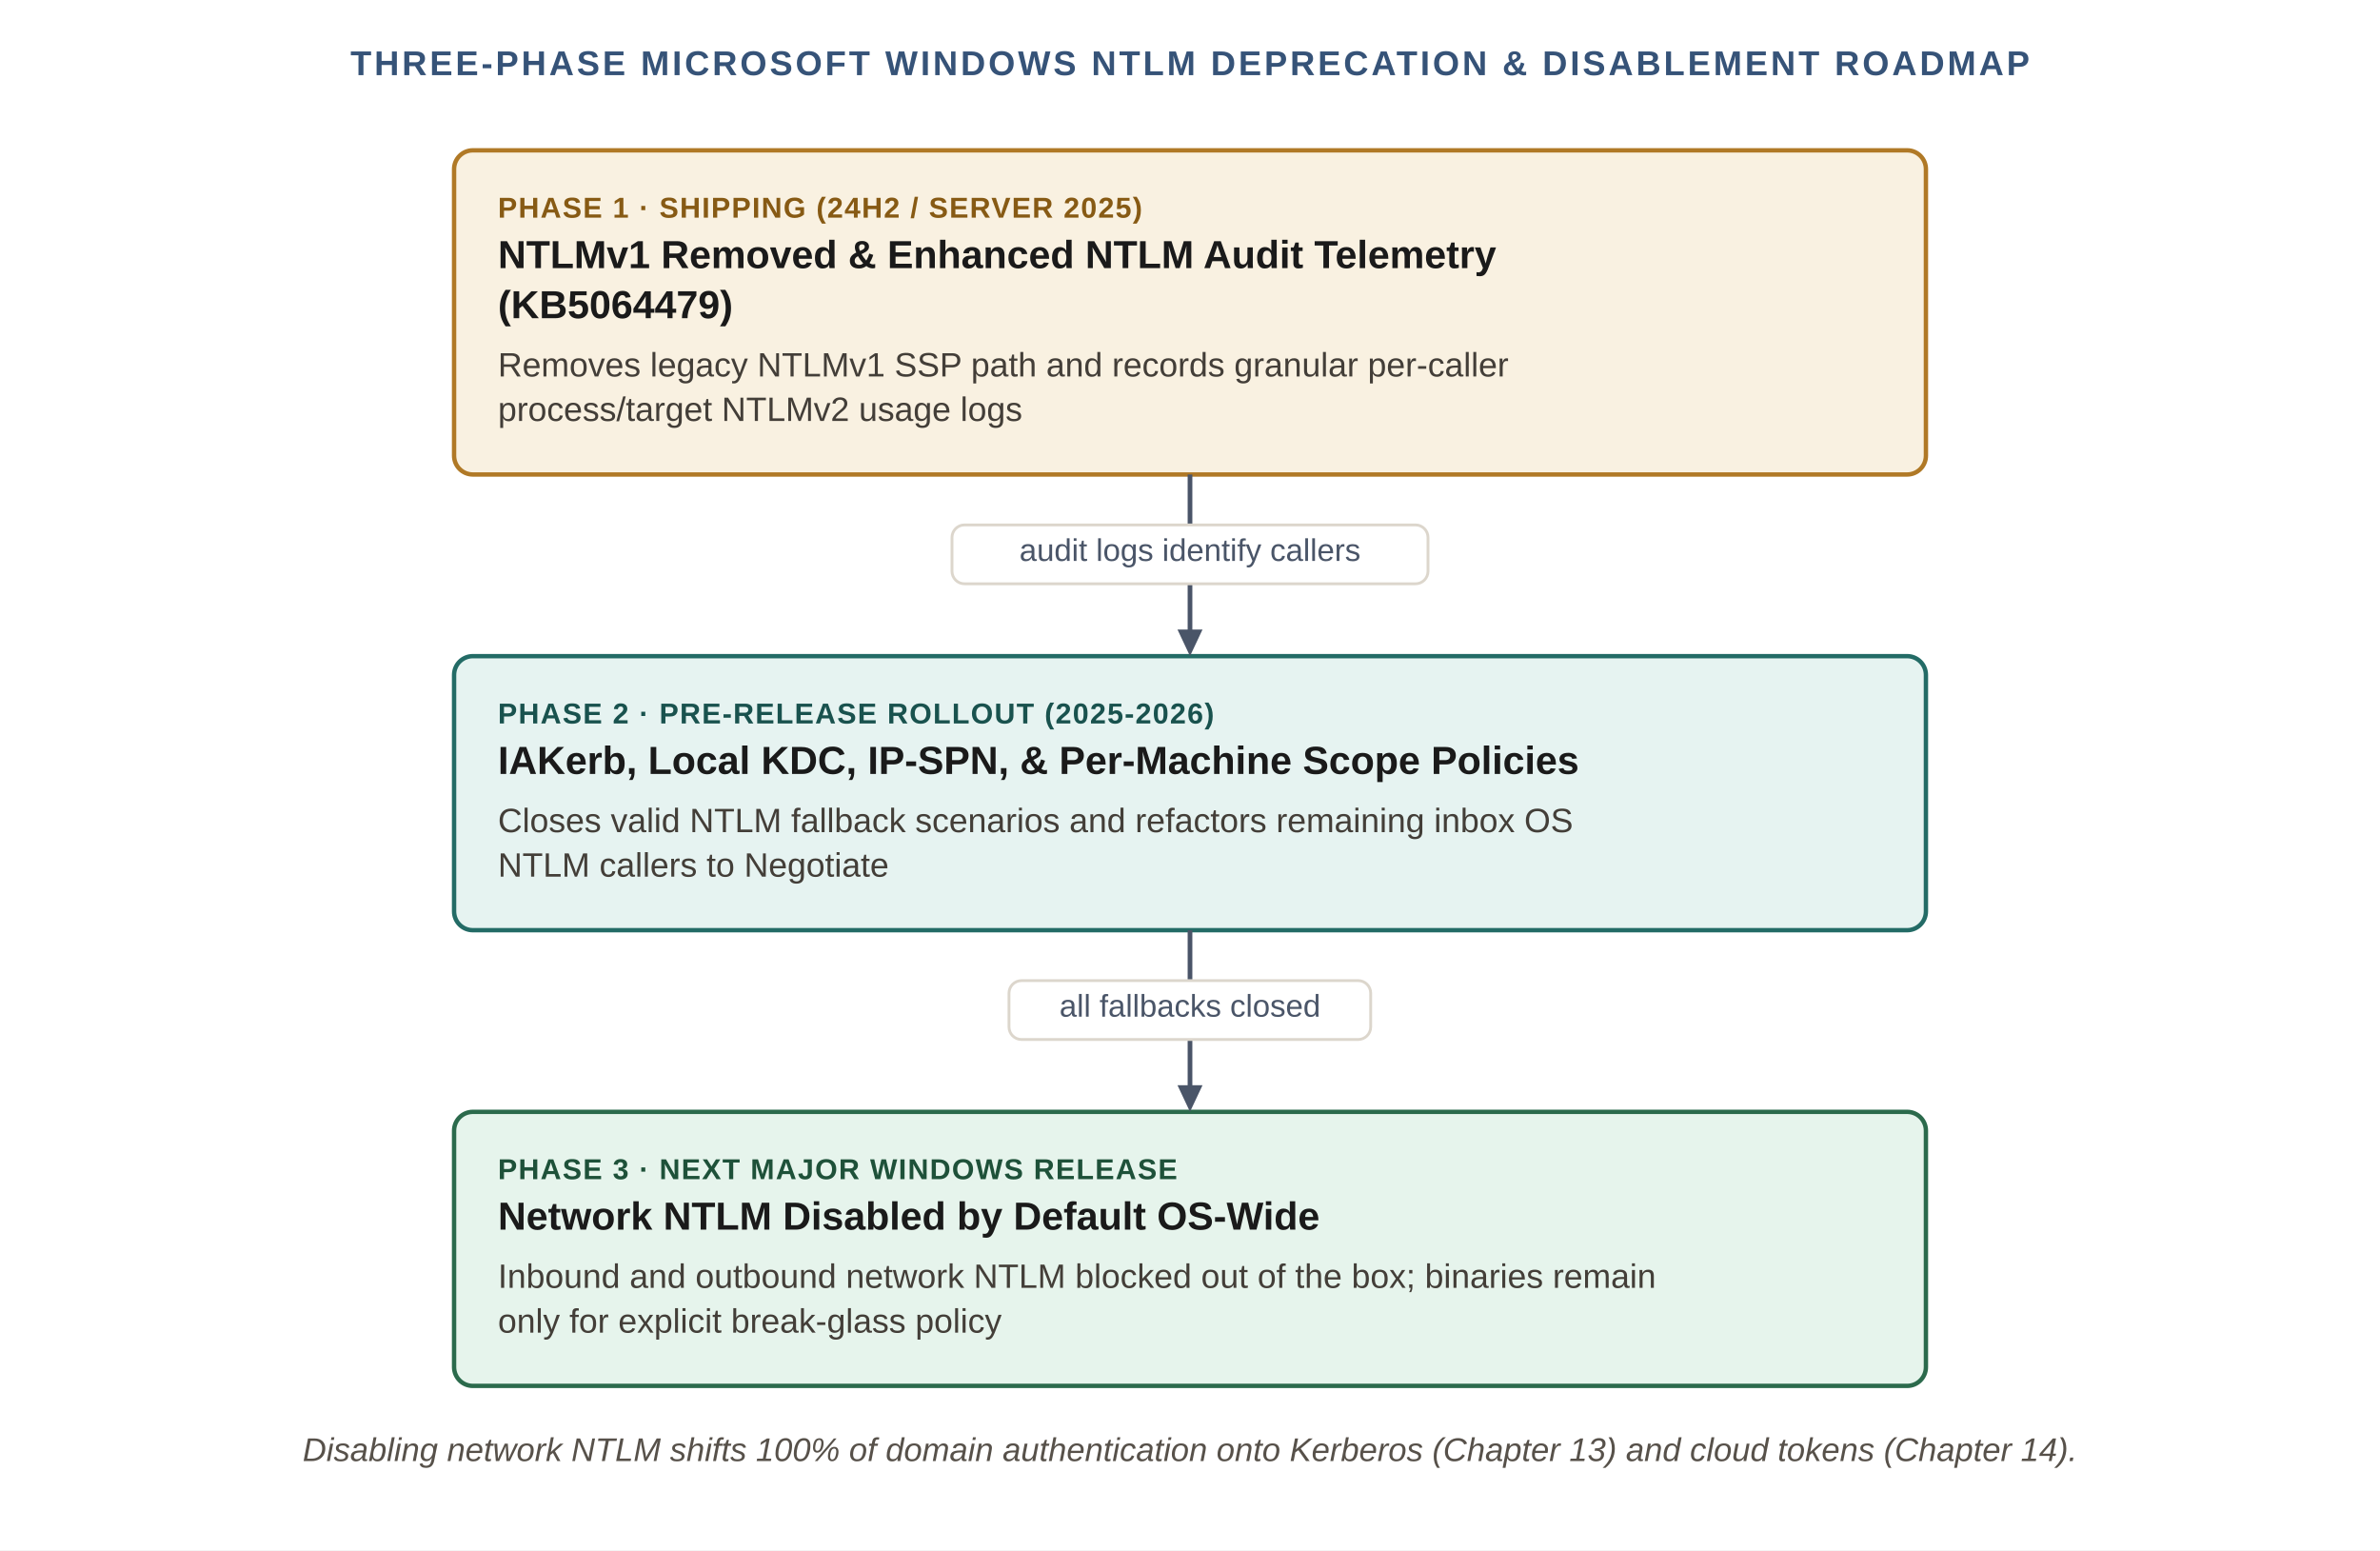
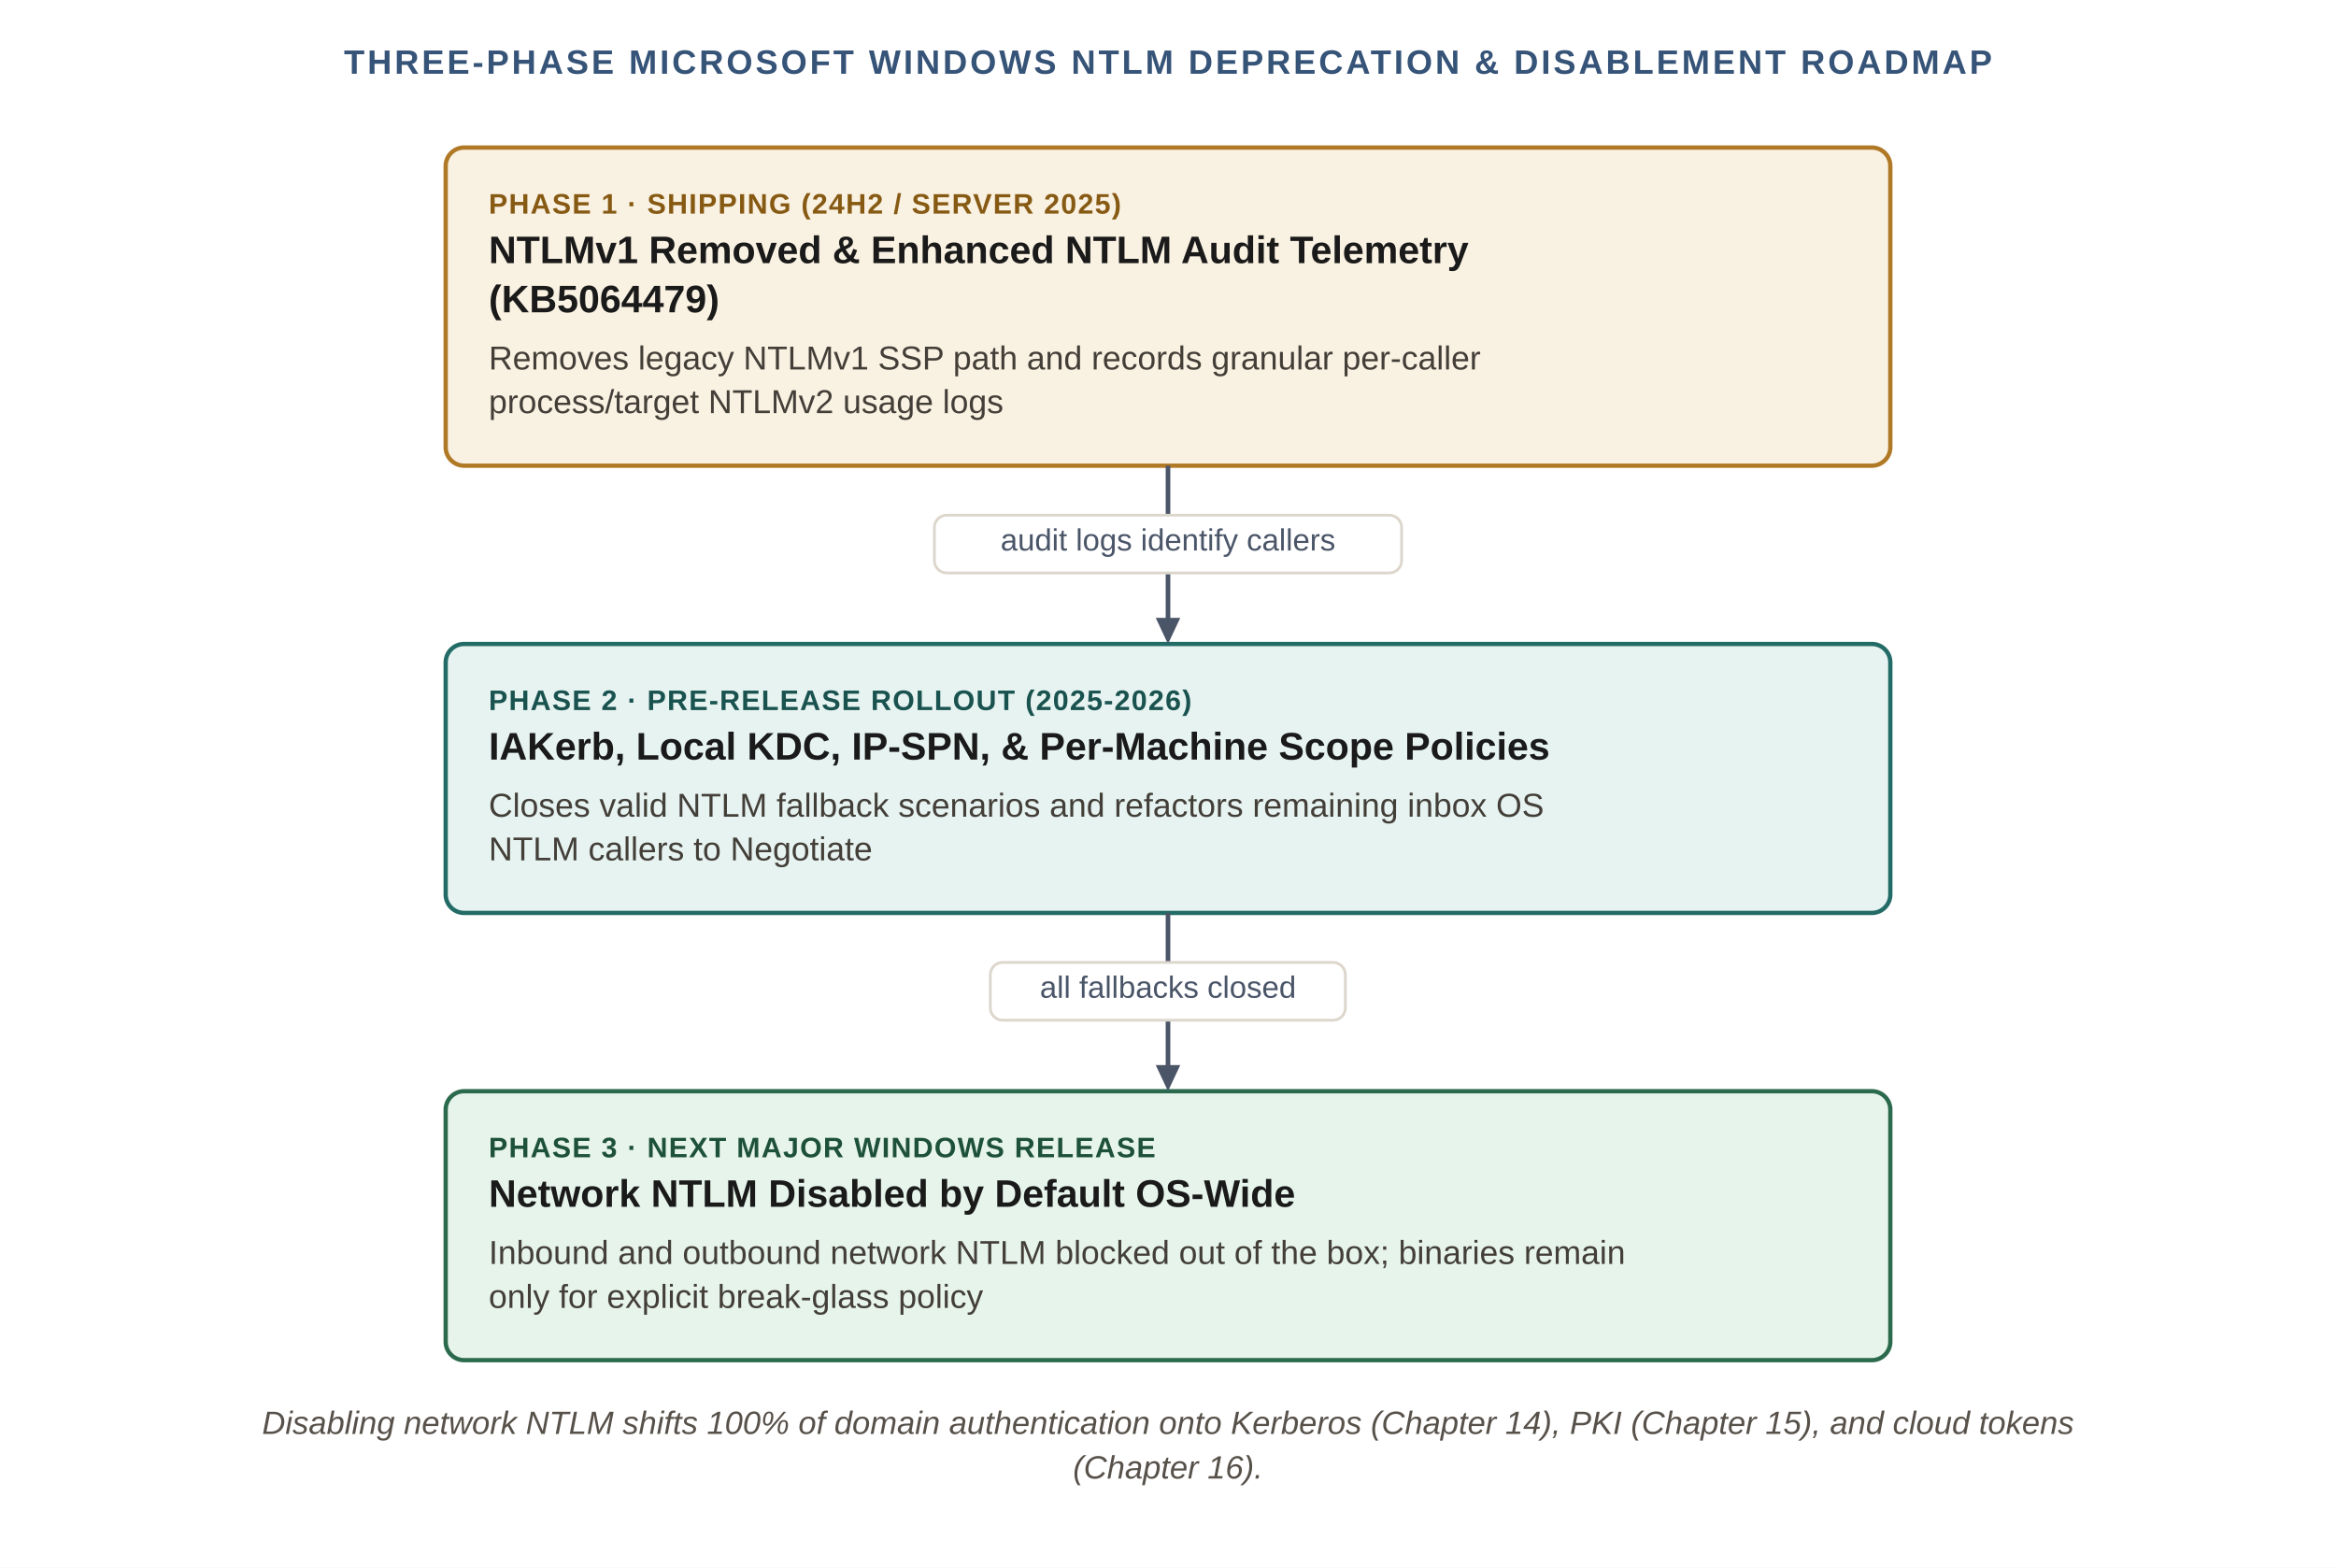
- <svg xmlns="http://www.w3.org/2000/svg" viewBox="0 0 760 495" width="760" height="495">
-   <rect x="0" y="0" width="760" height="495" fill="#ffffff" />
+ <svg xmlns="http://www.w3.org/2000/svg" viewBox="0 0 760 510" width="760" height="510">
+   <rect x="0" y="0" width="760" height="510" fill="#ffffff" />
  <text x="380.0" y="24.0" font-family="-apple-system, BlinkMacSystemFont, &quot;Segoe UI&quot;, &quot;Helvetica Neue&quot;, Arial, sans-serif" font-size="11.0" font-weight="700" letter-spacing="0.90px" fill="#365378" text-anchor="middle">THREE-PHASE MICROSOFT WINDOWS NTLM DEPRECATION &amp; DISABLEMENT ROADMAP</text>
  <rect x="145.0" y="48.0" width="470.0" height="103.5" rx="6.0" fill="#f9f1e1" stroke="#b07926" stroke-width="1.4" />
  <text x="159.0" y="69.5" font-family="-apple-system, BlinkMacSystemFont, &quot;Segoe UI&quot;, &quot;Helvetica Neue&quot;, Arial, sans-serif" font-size="9.2" font-weight="700" letter-spacing="0.40px" fill="#875a14" text-anchor="start">PHASE 1 · SHIPPING (24H2 / SERVER 2025)</text>
  <text x="159.0" y="85.6" font-family="-apple-system, BlinkMacSystemFont, &quot;Segoe UI&quot;, &quot;Helvetica Neue&quot;, Arial, sans-serif" font-size="12.5" font-weight="700" fill="#1a1a1a" text-anchor="start">NTLMv1 Removed &amp; Enhanced NTLM Audit Telemetry</text>
  <text x="159.0" y="101.6" font-family="-apple-system, BlinkMacSystemFont, &quot;Segoe UI&quot;, &quot;Helvetica Neue&quot;, Arial, sans-serif" font-size="12.5" font-weight="700" fill="#1a1a1a" text-anchor="start">(KB5064479)</text>
  <text x="159.0" y="120.2" font-family="-apple-system, BlinkMacSystemFont, &quot;Segoe UI&quot;, &quot;Helvetica Neue&quot;, Arial, sans-serif" font-size="10.8" font-weight="400" fill="#433e38" text-anchor="start">Removes legacy NTLMv1 SSP path and records granular per-caller</text>
  <text x="159.0" y="134.4" font-family="-apple-system, BlinkMacSystemFont, &quot;Segoe UI&quot;, &quot;Helvetica Neue&quot;, Arial, sans-serif" font-size="10.8" font-weight="400" fill="#433e38" text-anchor="start">process/target NTLMv2 usage logs</text>
  <rect x="145.0" y="209.5" width="470.0" height="87.5" rx="6.0" fill="#e6f3f1" stroke="#236b66" stroke-width="1.4" />
  <text x="159.0" y="231.0" font-family="-apple-system, BlinkMacSystemFont, &quot;Segoe UI&quot;, &quot;Helvetica Neue&quot;, Arial, sans-serif" font-size="9.2" font-weight="700" letter-spacing="0.40px" fill="#19524e" text-anchor="start">PHASE 2 · PRE-RELEASE ROLLOUT (2025-2026)</text>
  <text x="159.0" y="247.1" font-family="-apple-system, BlinkMacSystemFont, &quot;Segoe UI&quot;, &quot;Helvetica Neue&quot;, Arial, sans-serif" font-size="12.5" font-weight="700" fill="#1a1a1a" text-anchor="start">IAKerb, Local KDC, IP-SPN, &amp; Per-Machine Scope Policies</text>
  <text x="159.0" y="265.7" font-family="-apple-system, BlinkMacSystemFont, &quot;Segoe UI&quot;, &quot;Helvetica Neue&quot;, Arial, sans-serif" font-size="10.8" font-weight="400" fill="#433e38" text-anchor="start">Closes valid NTLM fallback scenarios and refactors remaining inbox OS</text>
  <text x="159.0" y="279.9" font-family="-apple-system, BlinkMacSystemFont, &quot;Segoe UI&quot;, &quot;Helvetica Neue&quot;, Arial, sans-serif" font-size="10.8" font-weight="400" fill="#433e38" text-anchor="start">NTLM callers to Negotiate</text>
  <rect x="145.0" y="355.0" width="470.0" height="87.5" rx="6.0" fill="#e6f4ec" stroke="#2b6a4c" stroke-width="1.4" />
  <text x="159.0" y="376.5" font-family="-apple-system, BlinkMacSystemFont, &quot;Segoe UI&quot;, &quot;Helvetica Neue&quot;, Arial, sans-serif" font-size="9.2" font-weight="700" letter-spacing="0.40px" fill="#1e5139" text-anchor="start">PHASE 3 · NEXT MAJOR WINDOWS RELEASE</text>
  <text x="159.0" y="392.6" font-family="-apple-system, BlinkMacSystemFont, &quot;Segoe UI&quot;, &quot;Helvetica Neue&quot;, Arial, sans-serif" font-size="12.5" font-weight="700" fill="#1a1a1a" text-anchor="start">Network NTLM Disabled by Default OS-Wide</text>
  <text x="159.0" y="411.2" font-family="-apple-system, BlinkMacSystemFont, &quot;Segoe UI&quot;, &quot;Helvetica Neue&quot;, Arial, sans-serif" font-size="10.8" font-weight="400" fill="#433e38" text-anchor="start">Inbound and outbound network NTLM blocked out of the box; binaries remain</text>
  <text x="159.0" y="425.5" font-family="-apple-system, BlinkMacSystemFont, &quot;Segoe UI&quot;, &quot;Helvetica Neue&quot;, Arial, sans-serif" font-size="10.8" font-weight="400" fill="#433e38" text-anchor="start">only for explicit break-glass policy</text>
-   <text x="380.0" y="466.5" font-family="-apple-system, BlinkMacSystemFont, &quot;Segoe UI&quot;, &quot;Helvetica Neue&quot;, Arial, sans-serif" font-size="10.5" font-weight="400" font-style="italic" fill="#57514a" text-anchor="middle">Disabling network NTLM shifts 100% of domain authentication onto Kerberos (Chapter 13) and cloud tokens (Chapter 14).</text>
+   <text x="380.0" y="466.5" font-family="-apple-system, BlinkMacSystemFont, &quot;Segoe UI&quot;, &quot;Helvetica Neue&quot;, Arial, sans-serif" font-size="10.5" font-weight="400" font-style="italic" fill="#57514a" text-anchor="middle">Disabling network NTLM shifts 100% of domain authentication onto Kerberos (Chapter 14), PKI (Chapter 15), and cloud tokens</text>
+   <text x="380.0" y="481.0" font-family="-apple-system, BlinkMacSystemFont, &quot;Segoe UI&quot;, &quot;Helvetica Neue&quot;, Arial, sans-serif" font-size="10.5" font-weight="400" font-style="italic" fill="#57514a" text-anchor="middle">(Chapter 16).</text>
  <line x1="380.0" y1="151.5" x2="380.0" y2="203.0" stroke="#4a5568" stroke-width="1.5" />
  <polygon points="380.0,209.5 384.0,201.0 376.0,201.0" fill="#4a5568" />
  <line x1="380.0" y1="297.0" x2="380.0" y2="348.5" stroke="#4a5568" stroke-width="1.5" />
  <polygon points="380.0,355.0 384.0,346.5 376.0,346.5" fill="#4a5568" />
  <rect x="304.0" y="167.6" width="152.0" height="18.8" rx="4" fill="#ffffff" stroke="#dcd6cc" stroke-width="0.9" />
  <text x="380.0" y="179.1" font-family="-apple-system, BlinkMacSystemFont, &quot;Segoe UI&quot;, &quot;Helvetica Neue&quot;, Arial, sans-serif" font-size="10.0" font-weight="400" fill="#4a5568" text-anchor="middle">audit logs identify callers</text>
  <rect x="322.2" y="313.1" width="115.5" height="18.8" rx="4" fill="#ffffff" stroke="#dcd6cc" stroke-width="0.9" />
  <text x="380.0" y="324.6" font-family="-apple-system, BlinkMacSystemFont, &quot;Segoe UI&quot;, &quot;Helvetica Neue&quot;, Arial, sans-serif" font-size="10.0" font-weight="400" fill="#4a5568" text-anchor="middle">all fallbacks closed</text>
</svg>
